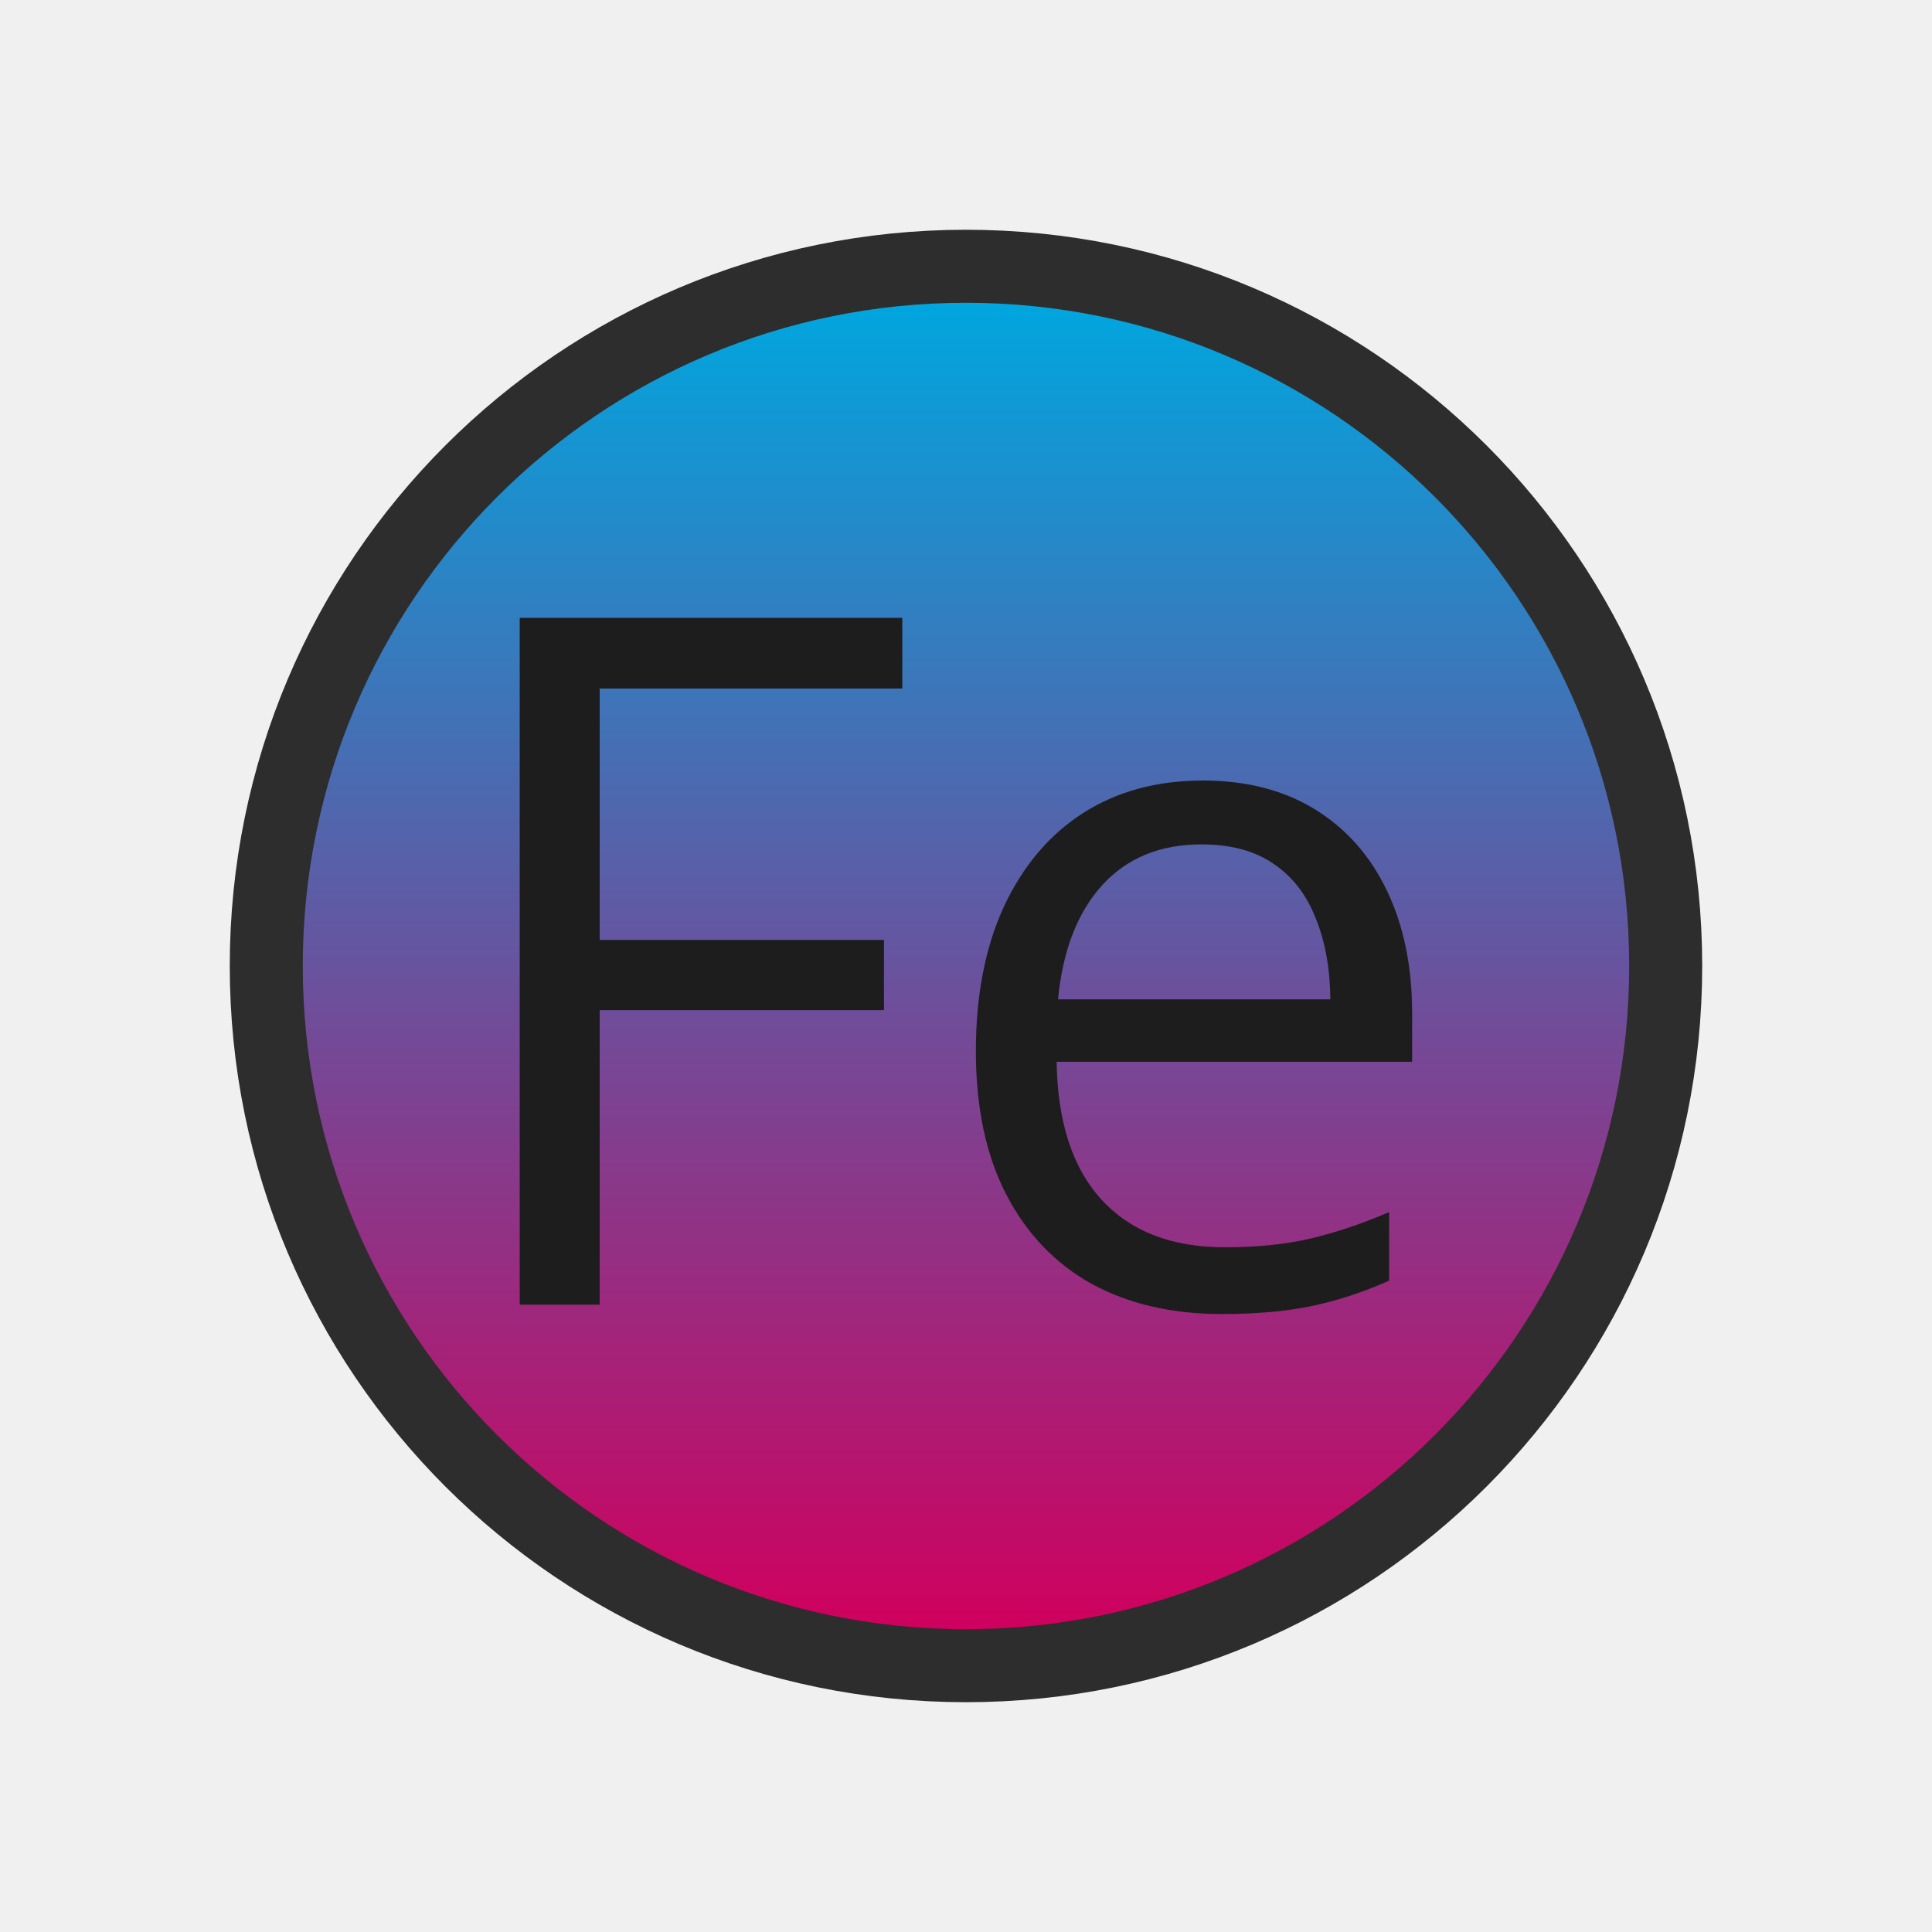
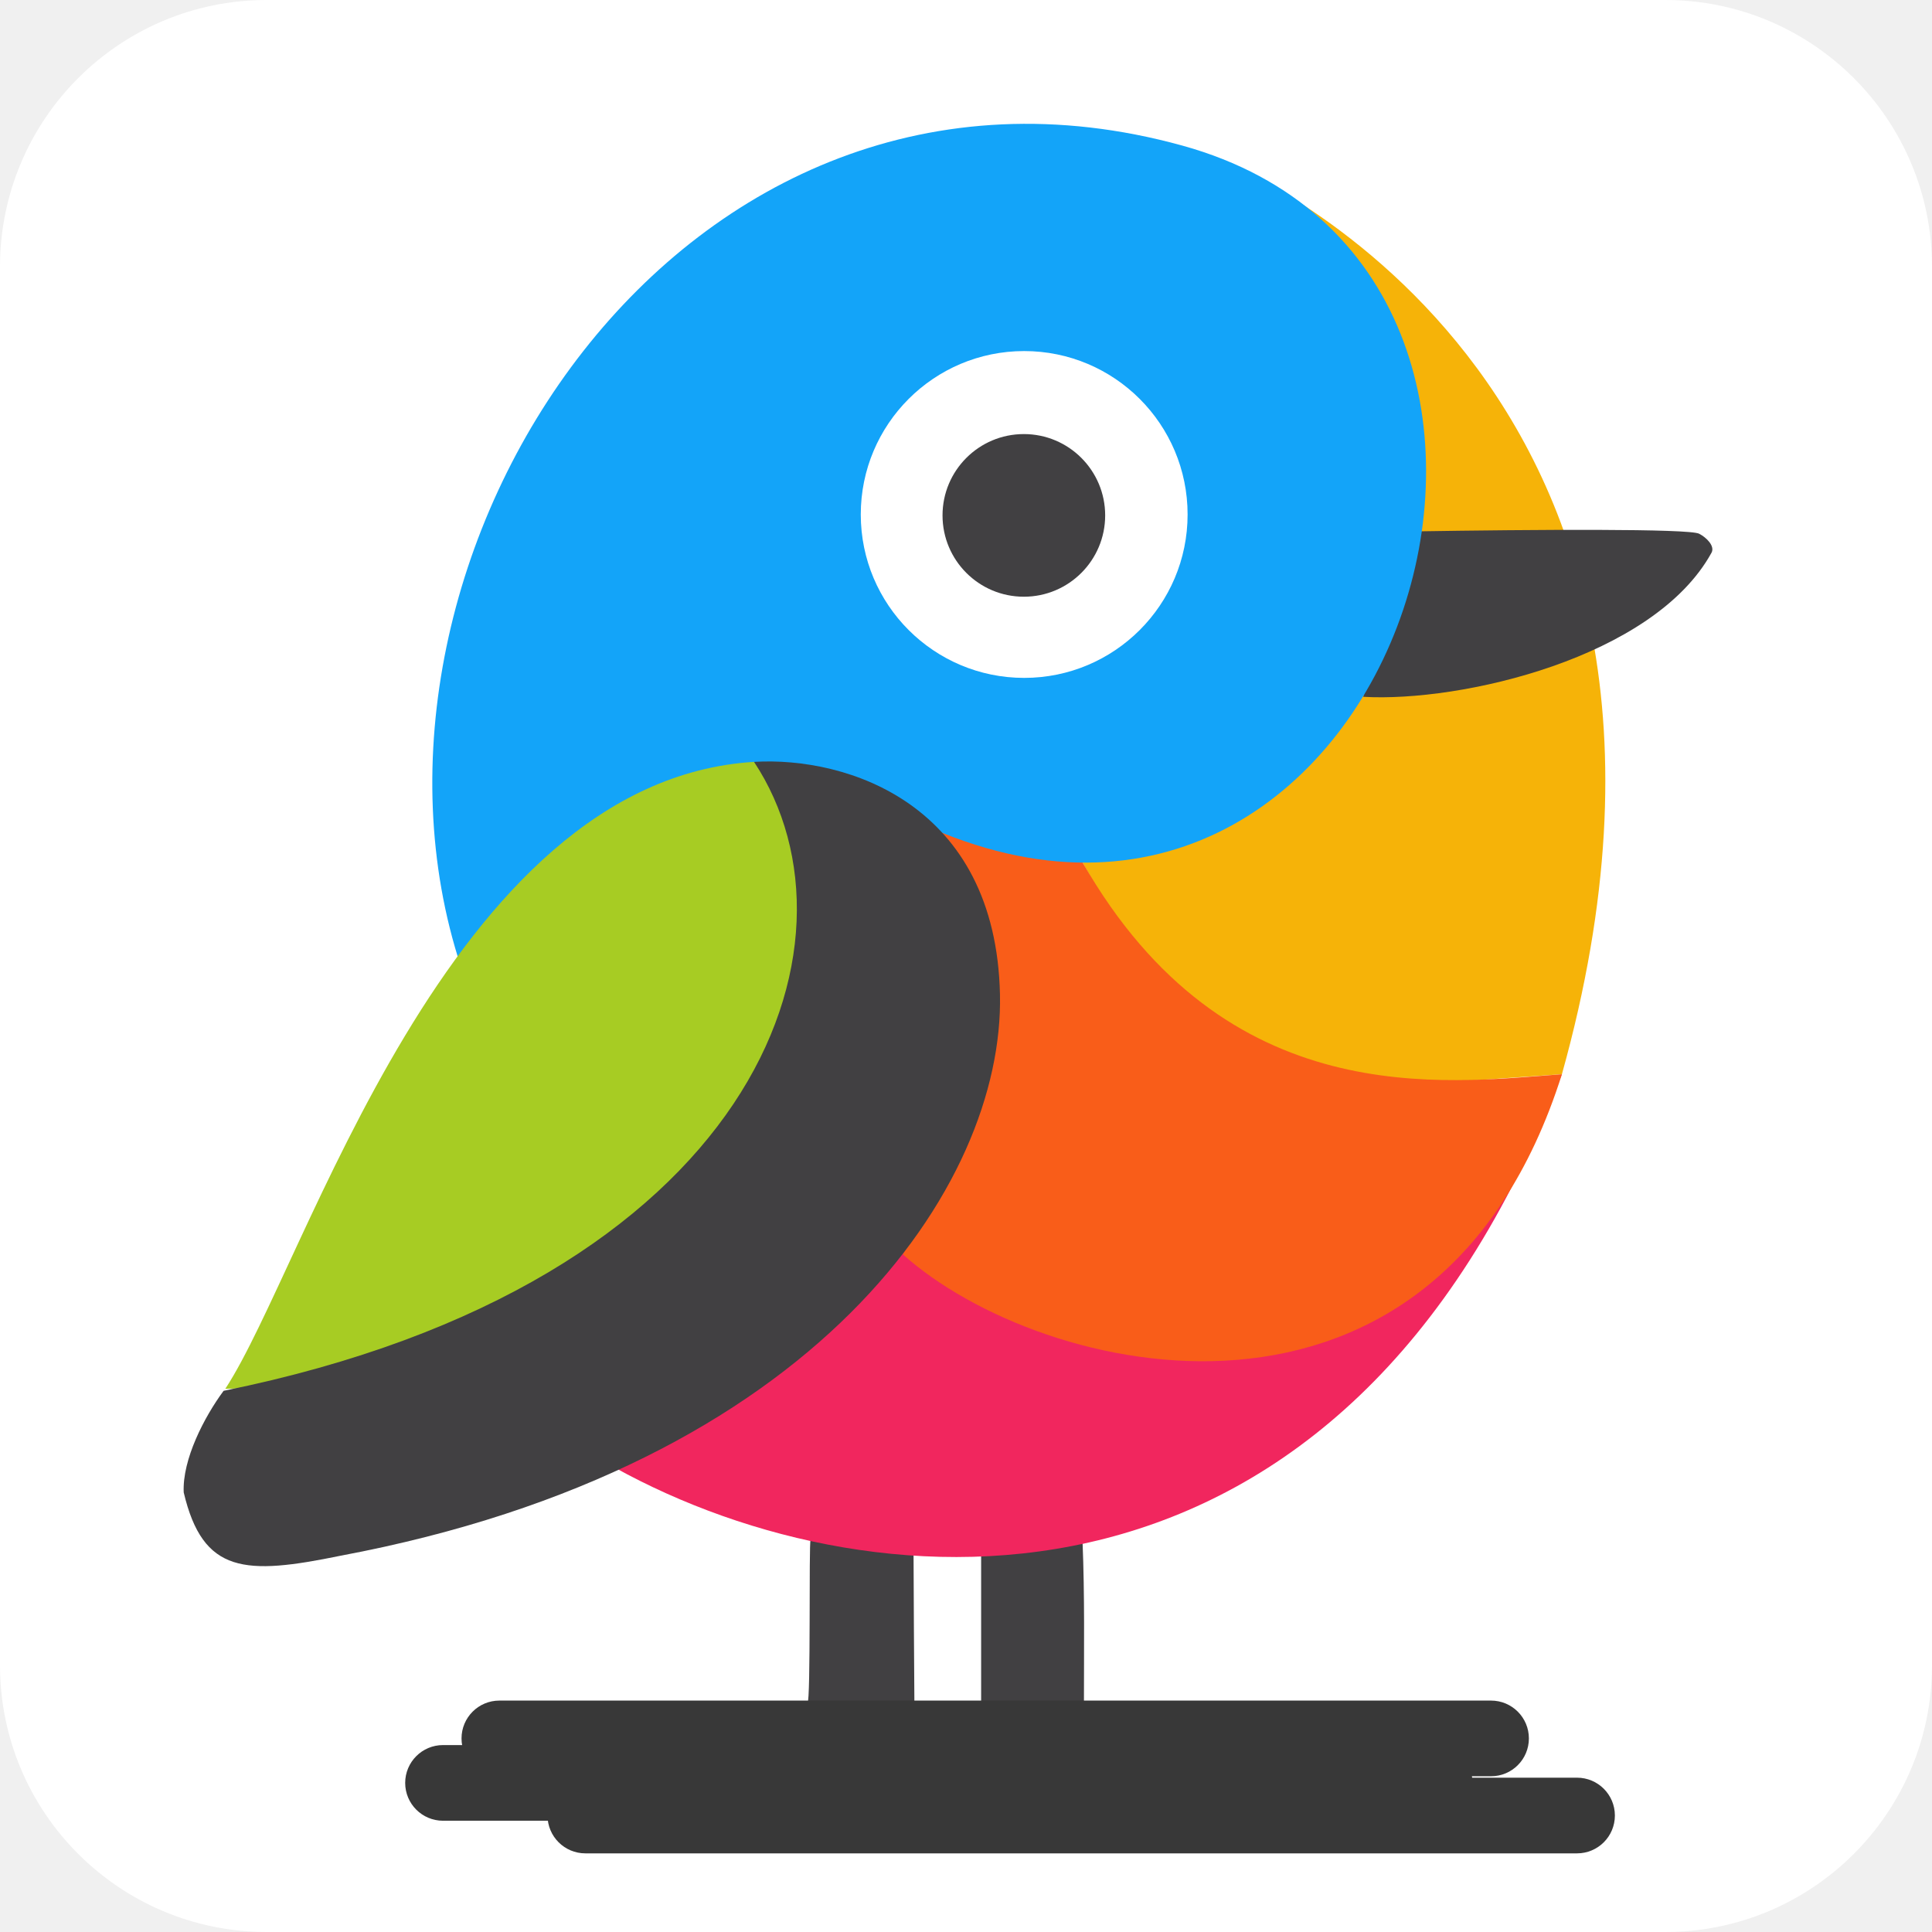
- <svg xmlns="http://www.w3.org/2000/svg" xmlns:xlink="http://www.w3.org/1999/xlink" width="200" height="200" viewBox="0 0 52.917 52.917" version="1.1" id="svg5" xml:space="preserve">
-   <defs id="defs2">
-     <linearGradient id="linearGradient1">
-       <stop style="stop-color:#00a6df;stop-opacity:1;" offset="0" id="stop1" />
-       <stop style="stop-color:#d0005e;stop-opacity:1;" offset="1" id="stop2" />
-     </linearGradient>
-     <linearGradient xlink:href="#linearGradient1" id="linearGradient2" x1="26.458" y1="8.293" x2="26.458" y2="44.623" gradientUnits="userSpaceOnUse" />
-   </defs>
-   <g id="layer1">
-     <rect style="fill:url(#linearGradient2);fill-opacity:1;stroke:#2d2d2d;stroke-width:4;stroke-linecap:square;stroke-linejoin:round;stroke-miterlimit:0;stroke-dasharray:none;stroke-opacity:1;paint-order:stroke fill markers" id="rect2" width="36.33" height="36.33" x="8.293" y="8.293" ry="18.165" />
-     <path d="M 16.425,35.732 H 14.239 V 16.927 h 10.47 v 1.929 h -8.284 v 6.894 h 7.782 v 1.917 H 16.425 Z M 32.941,21.378 c 1.201,0 2.23,0.266 3.087,0.797 0.858,0.532 1.514,1.278 1.968,2.238 0.454,0.952 0.682,2.067 0.682,3.344 v 1.325 h -9.737 c 0.026,1.655 0.437,2.916 1.235,3.782 0.797,0.866 1.921,1.299 3.37,1.299 0.892,0 1.681,-0.081 2.367,-0.244 0.686,-0.163 1.398,-0.403 2.135,-0.72 v 1.878 c -0.712,0.317 -1.419,0.549 -2.122,0.695 -0.695,0.146 -1.518,0.219 -2.47,0.219 -1.355,0 -2.538,-0.274 -3.55,-0.823 -1.003,-0.557 -1.784,-1.372 -2.341,-2.444 -0.557,-1.072 -0.836,-2.384 -0.836,-3.936 0,-1.518 0.253,-2.83 0.759,-3.936 0.515,-1.115 1.235,-1.972 2.161,-2.573 0.935,-0.6 2.032,-0.9 3.293,-0.9 z m -0.026,1.749 c -1.141,0 -2.049,0.373 -2.727,1.119 -0.677,0.746 -1.08,1.788 -1.209,3.126 h 7.46 c -0.009,-0.84 -0.141,-1.578 -0.399,-2.212 -0.249,-0.643 -0.63,-1.141 -1.145,-1.492 -0.515,-0.36 -1.175,-0.54 -1.981,-0.54 z" id="text1" style="-inkscape-font-specification:'Open Sans';fill:#1d1d1d;fill-opacity:1;stroke-width:4.978;stroke-linejoin:round;stroke-miterlimit:0;paint-order:stroke fill markers" aria-label="Fe" />
-     <path d="M 16.425,35.732 H 14.239 V 16.927 h 10.47 v 1.929 h -8.284 v 6.894 h 7.782 v 1.917 h -7.782 z" id="text1-0" style="-inkscape-font-specification:'Open Sans';fill:#1d1d1d;fill-opacity:1;stroke-width:4.978;stroke-linejoin:round;stroke-miterlimit:0;paint-order:stroke fill markers" aria-label="Fe" />
+ <svg xmlns="http://www.w3.org/2000/svg" class="img-fluid" id="outputsvg" width="128" height="128" viewBox="0 0 1280 1280" version="1.1">
+   <defs id="defs8" />
+   <rect style="fill:#ffffff;fill-opacity:1;stroke:none;stroke-width:27.63;stroke-dasharray:none" id="rect1" width="1280" height="1280" x="-7.1054274e-15" y="0" ry="176.752" />
+   <g id="g1" style="display:inline" transform="translate(1.964636,1.964636)">
+     <path id="p1HEs7xOTO" style="display:inline;fill:#f6b308;fill-opacity:1;stroke:none;stroke-width:10;stroke-dasharray:none;stroke-opacity:1" d="M 800.202,101.207 C 634.144,321.627 655.119,459.927 715.284,569.433 808.553,739.19 814.53,724.261 1032.842,709.741 1162.441,245.586 812.86,105.682 800.202,101.207 Z" />
+     <path id="pOAtepZUt" d="m 901.19,459.69 c 13.072,-36.955 20.652,-66.761 33.344,-109.587 81.022,-1.293 182.329,-1.903 189.185,1.525 4.981,2.541 10.632,8.239 8.234,12.606 -38.258,69.657 -165.906,99.232 -230.763,95.456 z" style="display:inline;fill:#414042;fill-opacity:1;stroke-width:0.102" />
+     <path id="p1GEK946IN" d="m 648.063,1126.461 v -98.404 c 43.206,-2.946 63.53,-8.336 67.196,-8.336 1.455,35.452 0.915,71.038 0.915,106.537 0,0 -24.725,8.874 -68.111,0.203 z" style="fill:#414042;fill-opacity:1;stroke-width:0.102" />
+     <path id="path3" d="m 532.987,1126.665 c 2.314,-1.62 0.86,-106.602 2.066,-108.21 1.704,-1.278 38.473,8.74 68.23,8.74 0.095,32.7 0.355,66.059 0.559,98.759 -22.633,6.11 -39.841,10.798 -70.855,0.712 z" style="display:inline;fill:#414042;fill-opacity:1;stroke-width:0.102" />
+     <path id="ppKa2WeZS" d="M 405.381,970.391 C 614.419,610.486 982.36,783.279 1032.842,709.741 889.328,1085.746 579.816,1066.861 405.381,970.391 Z" style="display:inline;fill:#f1265e;stroke-width:0.102" />
+     <path id="p1AQbFd975" d="m 596.218,829.113 c 15.916,-30.429 112.732,-159.806 22.466,-279.558 0,-5.254 75.118,13.107 96.6,19.878 C 810.469,735.757 954.711,715.497 1032.842,709.741 949.603,972.852 688.083,911.436 596.218,829.113 Z" style="display:inline;fill:#f95d19;stroke-width:0.102" />
+     <path id="pWNkxyRww" d="M 303.444,638.607 C 214.386,367.901 449.298,2.806 781.341,94.488 1081.795,177.448 926.313,681.2 615.363,546.912 491.484,493.413 430.667,490.715 303.444,638.607 Z" style="display:inline;fill:#13a4f9;stroke-width:0.102" />
+     <g id="g4">
+       <path id="pO2Gfkyzg" d="M 147.298,918.165 C 201.481,835.608 293.928,515.335 497.61,502.793 699.38,733.993 281.982,917.609 147.298,918.165 Z" style="display:inline;fill:#a7cc23;stroke-width:0.102" />
+       <path id="pmXvaDU5J" d="m 119.749,986.784 c -0.998,-21.753 13.577,-49.925 26.431,-67.297 352.735,-71.472 430.831,-296.454 351.43,-416.694 61.793,-3.658 160.205,27.949 162.934,154.148 2.729,126.2 -121.419,312.662 -437.002,371.827 -63.047,12.954 -91.058,12.028 -103.792,-41.985 z" style="display:inline;fill:#414042;fill-opacity:1;stroke-width:0.102" />
+     </g>
+     <g id="g3">
+       <circle style="fill:#ffffff;fill-opacity:1;stroke:none;stroke-width:1.016;stroke-dasharray:none;stroke-opacity:1" id="path1" cy="338.891" cx="676.586" r="108.265" />
+       <circle style="fill:#414042;fill-opacity:1;stroke:none;stroke-width:0.506;stroke-dasharray:none;stroke-opacity:1" id="circle2" cx="676.361" cy="339.499" r="53.878" />
+     </g>
+     <path id="path2" d="m 314.118,1195.487 c -49.998,-30.048 15.915,-49.365 41.68,-53.675 114.919,-20.728 246.073,-18.681 367.797,-14.944 63.163,3.291 303.497,19.214 204.535,67.196 -69.33,34.019 -526.534,34.227 -614.011,1.423 z" style="display:none;fill:#323132;fill-opacity:1;stroke-width:0.102" />
  </g>
+   <rect style="fill:#383838;fill-opacity:1;stroke-width:10.087" id="rect2" width="707.153" height="50.134" x="305.774" y="1126.683" ry="25.067" />
+   <rect style="fill:#383838;fill-opacity:1;stroke-width:10.087" id="rect3" width="707.153" height="50.134" x="268.446" y="1156.153" ry="25.067" />
+   <rect style="fill:#383838;fill-opacity:1;stroke-width:10.087" id="rect4" width="707.153" height="50.134" x="362.748" y="1177.764" ry="25.067" />
</svg>
